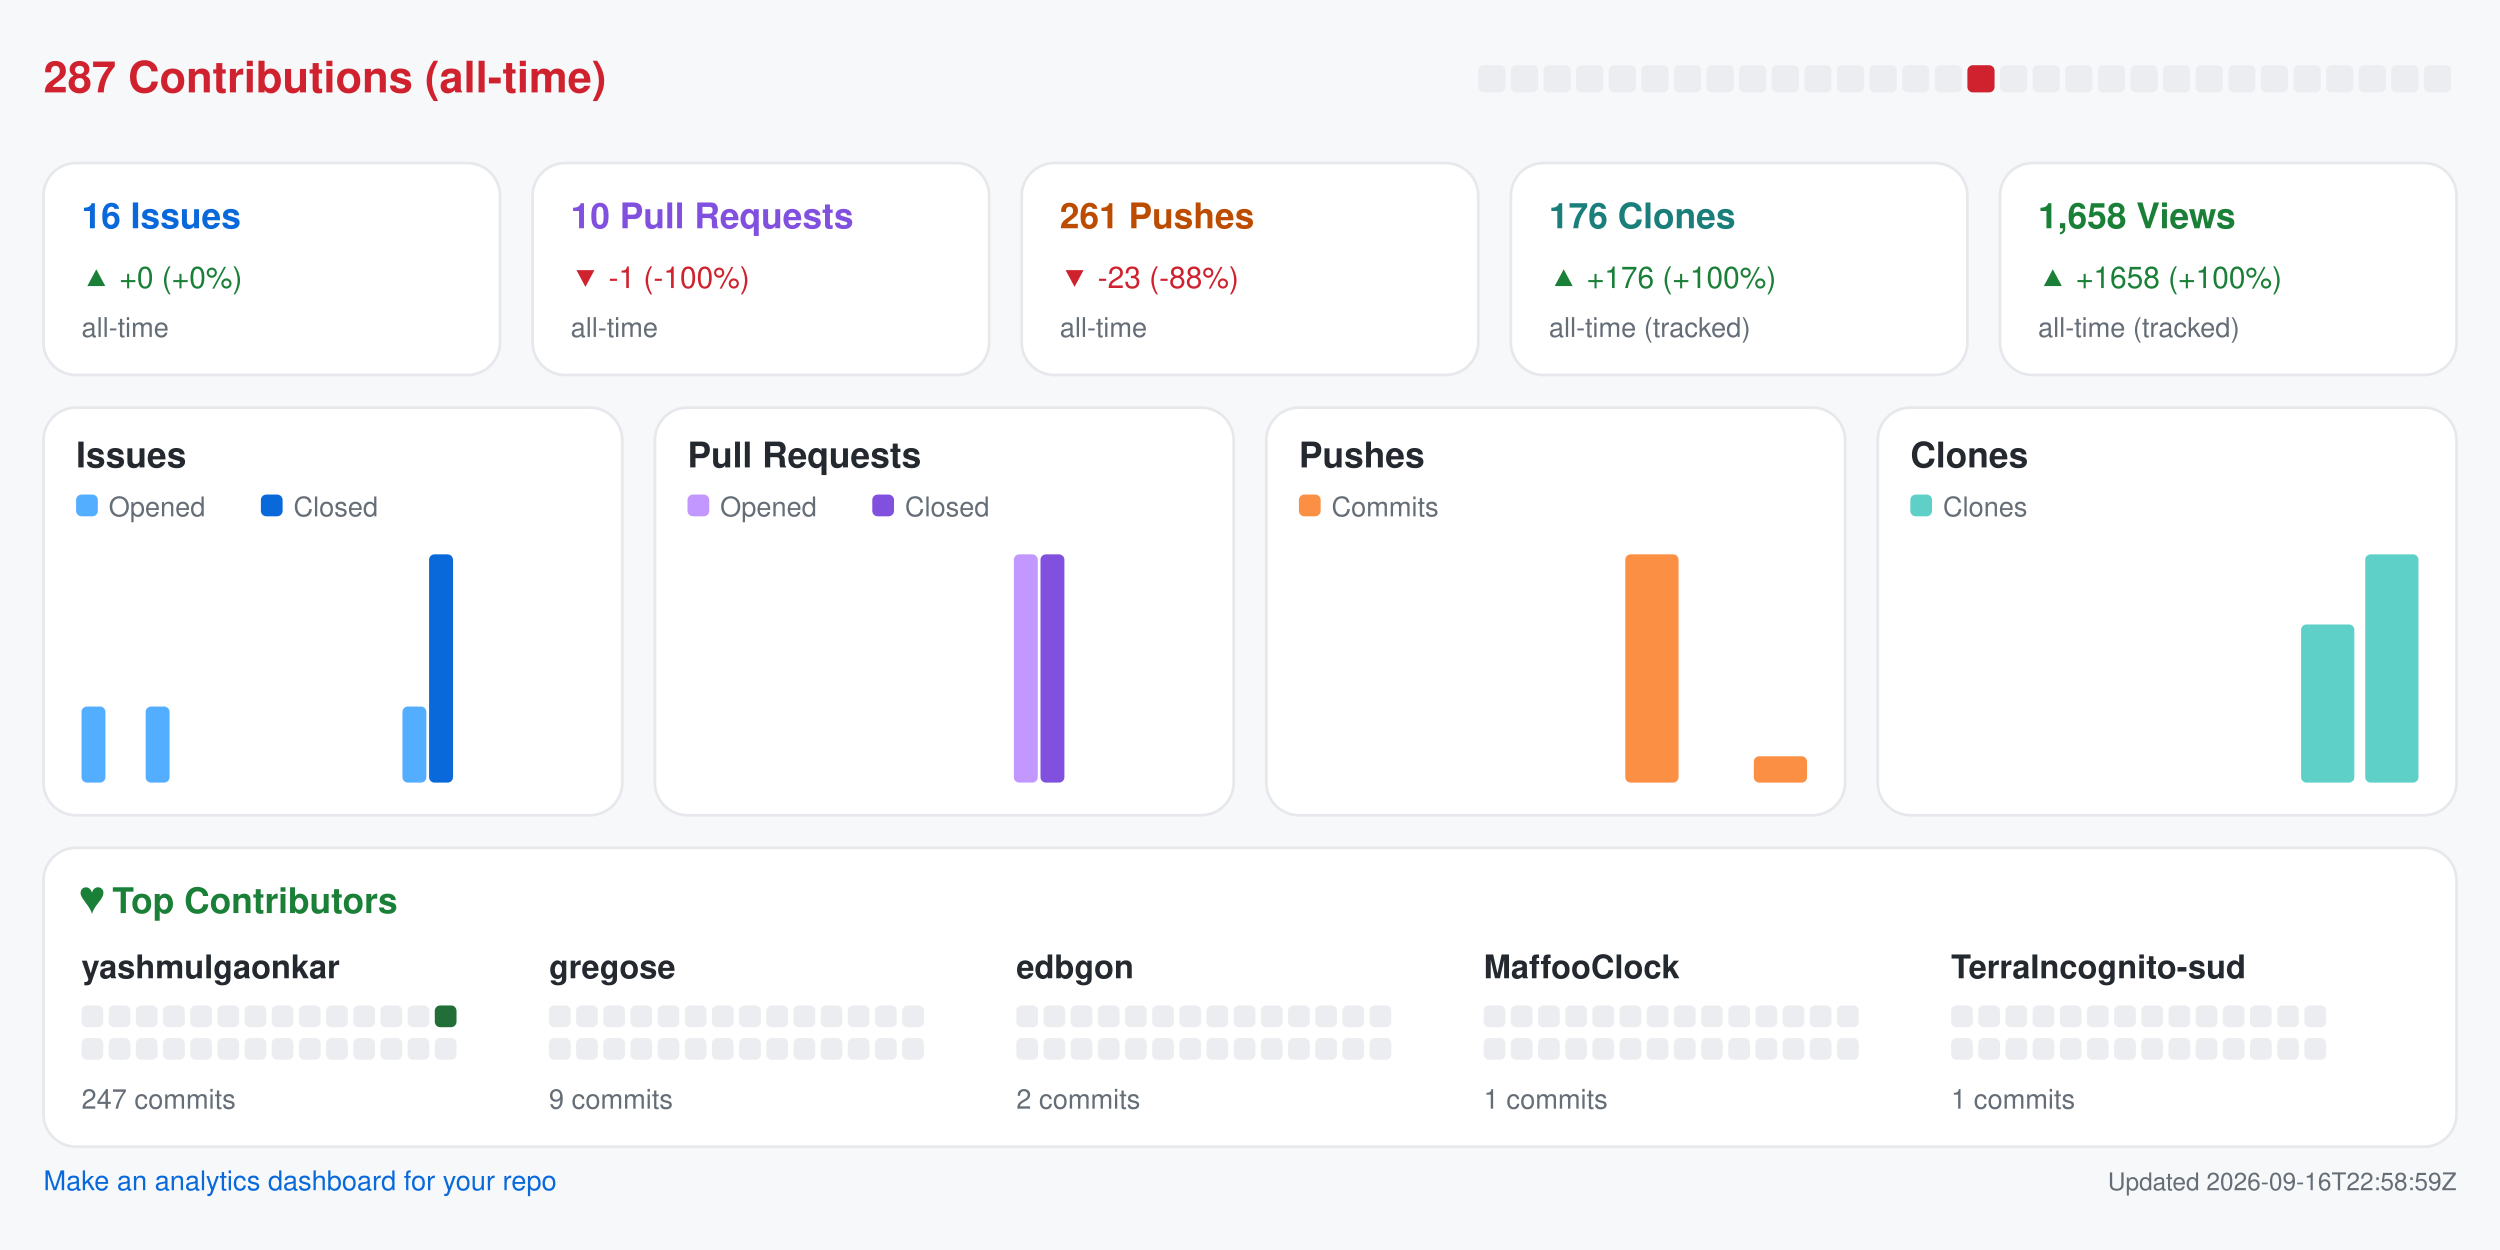
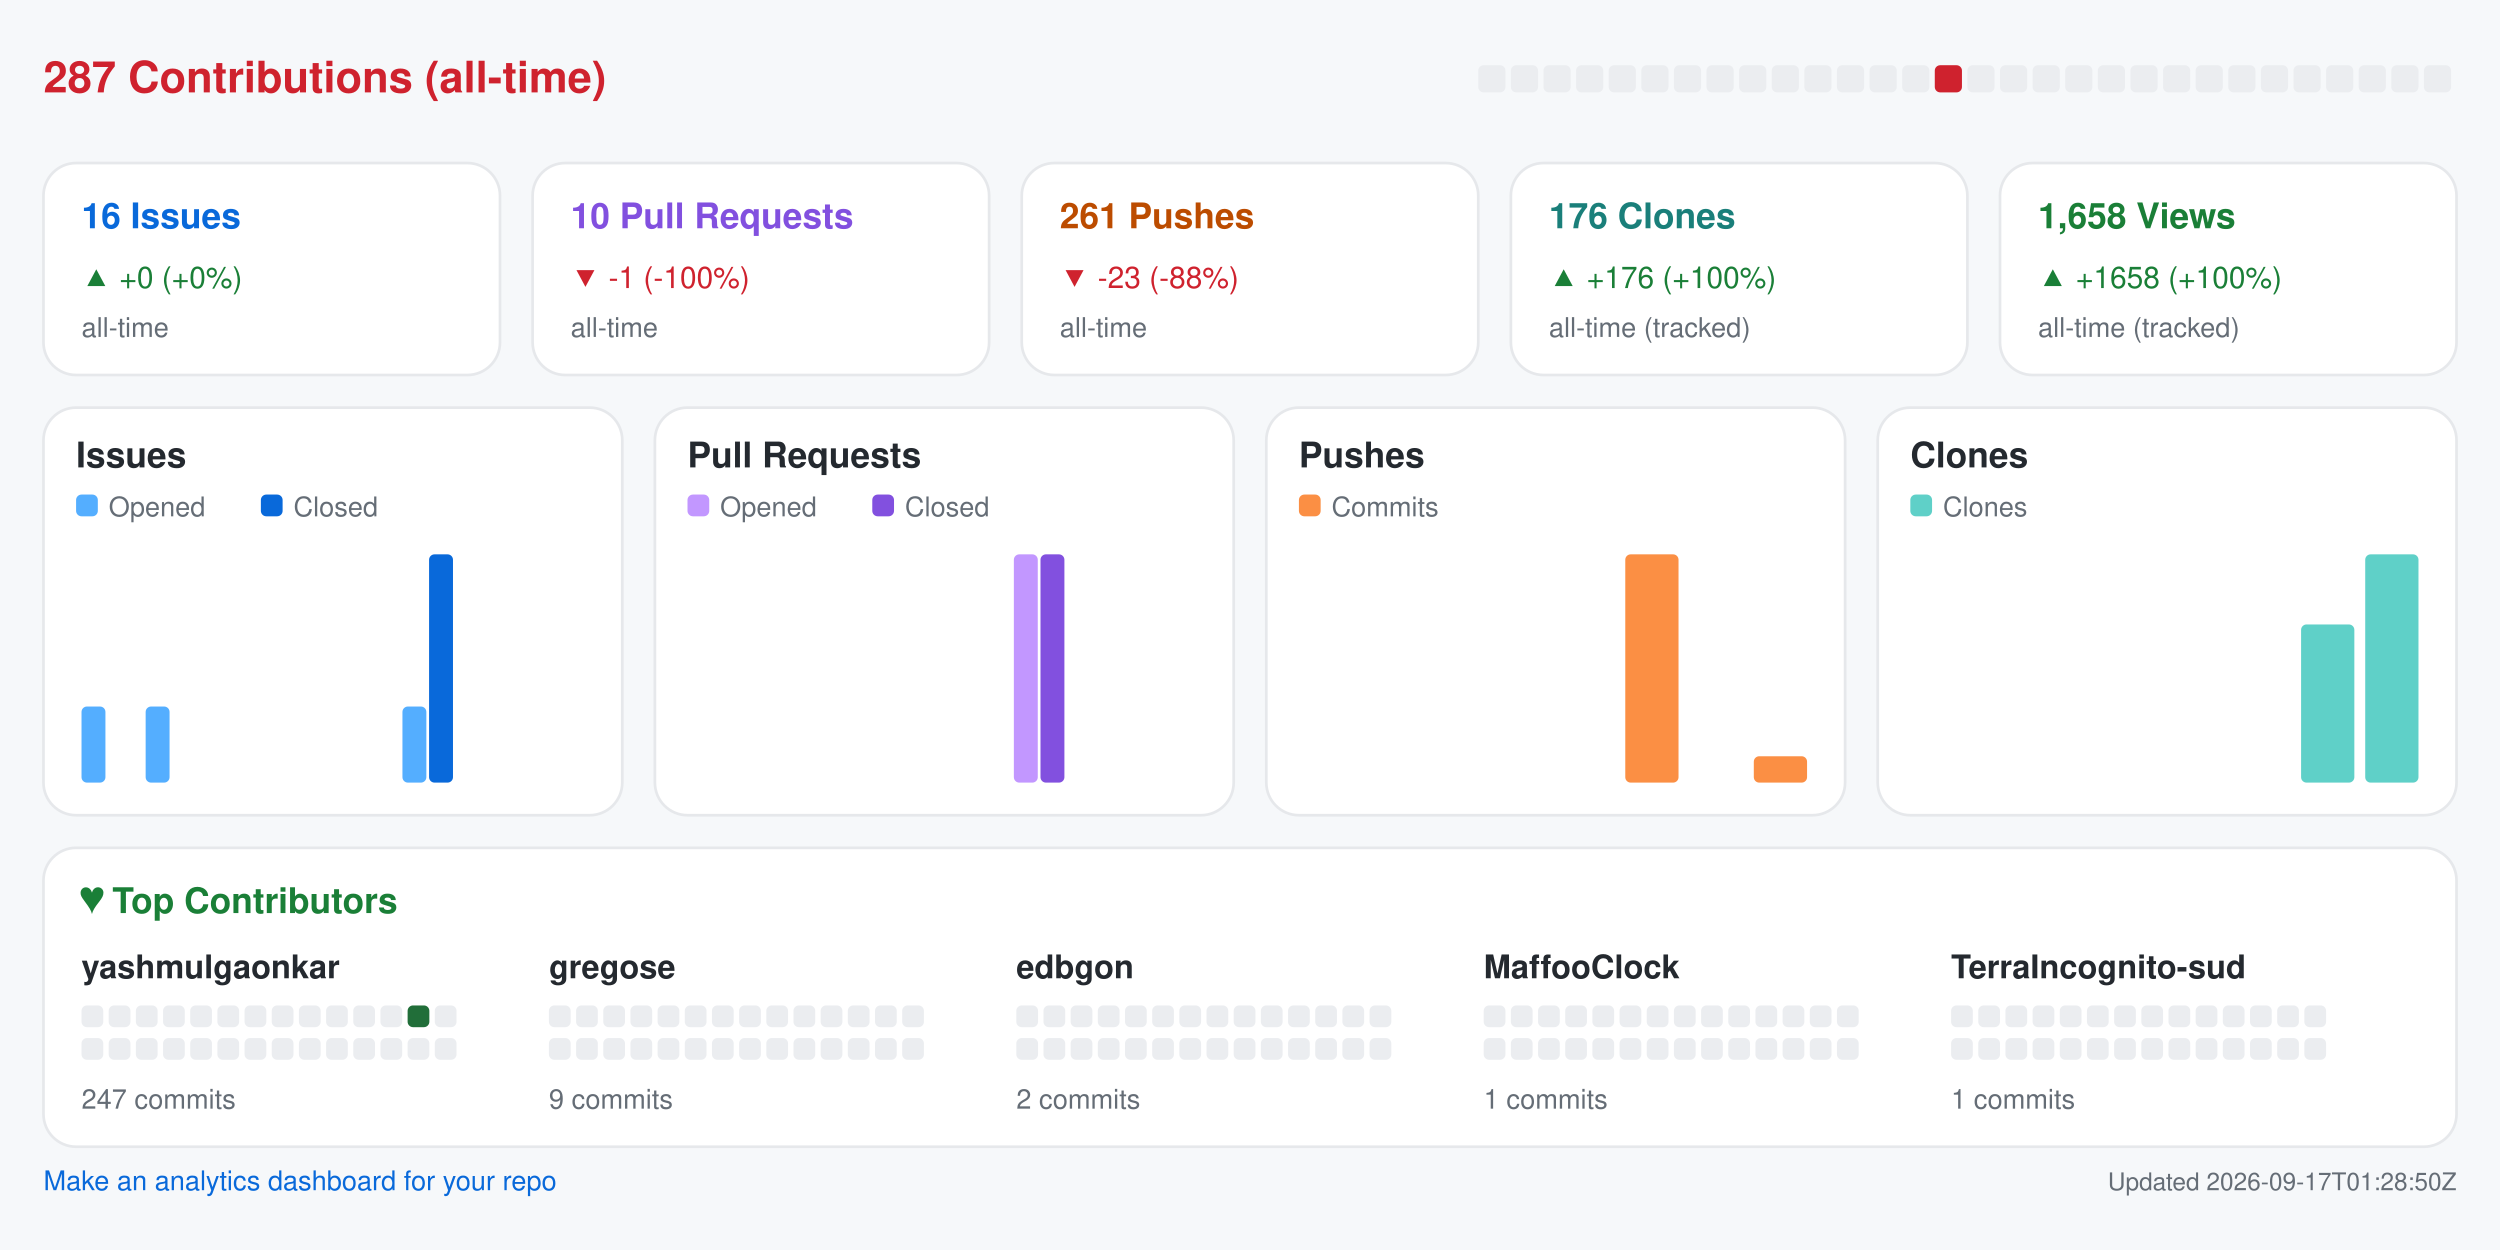
<svg xmlns="http://www.w3.org/2000/svg" width="920" height="460" viewBox="0 0 920 460" role="img" aria-label="Repository analytics for yashmulgaonkar/halo">
  <rect x="0.0" y="0.0" width="920.0" height="460.0" rx="0" fill="#f6f8fa" />
  <text x="16.0" y="34.0" fill="#cf222e" font-size="16" font-family="-apple-system,BlinkMacSystemFont,Segoe UI,Helvetica,Arial,sans-serif" font-weight="600" text-anchor="start">287 Contributions (all-time)</text>
  <rect x="544.0" y="24.0" width="10.0" height="10.0" rx="2" fill="#ebedf0" />
  <rect x="556.0" y="24.0" width="10.0" height="10.0" rx="2" fill="#ebedf0" />
  <rect x="568.0" y="24.0" width="10.0" height="10.0" rx="2" fill="#ebedf0" />
  <rect x="580.0" y="24.0" width="10.0" height="10.0" rx="2" fill="#ebedf0" />
  <rect x="592.0" y="24.0" width="10.0" height="10.0" rx="2" fill="#ebedf0" />
  <rect x="604.0" y="24.0" width="10.0" height="10.0" rx="2" fill="#ebedf0" />
  <rect x="616.0" y="24.0" width="10.0" height="10.0" rx="2" fill="#ebedf0" />
  <rect x="628.0" y="24.0" width="10.0" height="10.0" rx="2" fill="#ebedf0" />
  <rect x="640.0" y="24.0" width="10.0" height="10.0" rx="2" fill="#ebedf0" />
  <rect x="652.0" y="24.0" width="10.0" height="10.0" rx="2" fill="#ebedf0" />
  <rect x="664.0" y="24.0" width="10.0" height="10.0" rx="2" fill="#ebedf0" />
  <rect x="676.0" y="24.0" width="10.0" height="10.0" rx="2" fill="#ebedf0" />
  <rect x="688.0" y="24.0" width="10.0" height="10.0" rx="2" fill="#ebedf0" />
  <rect x="700.0" y="24.0" width="10.0" height="10.0" rx="2" fill="#ebedf0" />
-   <rect x="712.0" y="24.0" width="10.0" height="10.0" rx="2" fill="#ebedf0" />
-   <rect x="724.0" y="24.0" width="10.0" height="10.0" rx="2" fill="#cf222e" />
+   <rect x="712.0" y="24.0" width="10.0" height="10.0" rx="2" fill="#cf222e" />
+   <rect x="724.0" y="24.0" width="10.0" height="10.0" rx="2" fill="#ebedf0" />
  <rect x="736.0" y="24.0" width="10.0" height="10.0" rx="2" fill="#ebedf0" />
  <rect x="748.0" y="24.0" width="10.0" height="10.0" rx="2" fill="#ebedf0" />
  <rect x="760.0" y="24.0" width="10.0" height="10.0" rx="2" fill="#ebedf0" />
  <rect x="772.0" y="24.0" width="10.0" height="10.0" rx="2" fill="#ebedf0" />
  <rect x="784.0" y="24.0" width="10.0" height="10.0" rx="2" fill="#ebedf0" />
  <rect x="796.0" y="24.0" width="10.0" height="10.0" rx="2" fill="#ebedf0" />
  <rect x="808.0" y="24.0" width="10.0" height="10.0" rx="2" fill="#ebedf0" />
  <rect x="820.0" y="24.0" width="10.0" height="10.0" rx="2" fill="#ebedf0" />
  <rect x="832.0" y="24.0" width="10.0" height="10.0" rx="2" fill="#ebedf0" />
  <rect x="844.0" y="24.0" width="10.0" height="10.0" rx="2" fill="#ebedf0" />
  <rect x="856.0" y="24.0" width="10.0" height="10.0" rx="2" fill="#ebedf0" />
  <rect x="868.0" y="24.0" width="10.0" height="10.0" rx="2" fill="#ebedf0" />
  <rect x="880.0" y="24.0" width="10.0" height="10.0" rx="2" fill="#ebedf0" />
  <rect x="892.0" y="24.0" width="10.0" height="10.0" rx="2" fill="#ebedf0" />
  <rect x="16.0" y="60.0" width="168.0" height="78.0" rx="12" fill="#ffffff" stroke="#e6e8eb" />
  <text x="30.0" y="84.0" fill="#0969da" font-size="13" font-family="-apple-system,BlinkMacSystemFont,Segoe UI,Helvetica,Arial,sans-serif" font-weight="600" text-anchor="start">16 Issues</text>
  <text x="30.0" y="106.0" fill="#1a7f37" font-size="11" font-family="-apple-system,BlinkMacSystemFont,Segoe UI,Helvetica,Arial,sans-serif" font-weight="400" text-anchor="start">▲ +0 (+0%)</text>
  <text x="30.0" y="124.0" fill="#656d76" font-size="10" font-family="-apple-system,BlinkMacSystemFont,Segoe UI,Helvetica,Arial,sans-serif" font-weight="400" text-anchor="start">all-time</text>
  <rect x="196.0" y="60.0" width="168.0" height="78.0" rx="12" fill="#ffffff" stroke="#e6e8eb" />
  <text x="210.0" y="84.0" fill="#8250df" font-size="13" font-family="-apple-system,BlinkMacSystemFont,Segoe UI,Helvetica,Arial,sans-serif" font-weight="600" text-anchor="start">10 Pull Requests</text>
  <text x="210.0" y="106.0" fill="#cf222e" font-size="11" font-family="-apple-system,BlinkMacSystemFont,Segoe UI,Helvetica,Arial,sans-serif" font-weight="400" text-anchor="start">▼ -1 (-100%)</text>
  <text x="210.0" y="124.0" fill="#656d76" font-size="10" font-family="-apple-system,BlinkMacSystemFont,Segoe UI,Helvetica,Arial,sans-serif" font-weight="400" text-anchor="start">all-time</text>
  <rect x="376.0" y="60.0" width="168.0" height="78.0" rx="12" fill="#ffffff" stroke="#e6e8eb" />
  <text x="390.0" y="84.0" fill="#bc4c00" font-size="13" font-family="-apple-system,BlinkMacSystemFont,Segoe UI,Helvetica,Arial,sans-serif" font-weight="600" text-anchor="start">261 Pushes</text>
  <text x="390.0" y="106.0" fill="#cf222e" font-size="11" font-family="-apple-system,BlinkMacSystemFont,Segoe UI,Helvetica,Arial,sans-serif" font-weight="400" text-anchor="start">▼ -23 (-88%)</text>
  <text x="390.0" y="124.0" fill="#656d76" font-size="10" font-family="-apple-system,BlinkMacSystemFont,Segoe UI,Helvetica,Arial,sans-serif" font-weight="400" text-anchor="start">all-time</text>
  <rect x="556.0" y="60.0" width="168.0" height="78.0" rx="12" fill="#ffffff" stroke="#e6e8eb" />
  <text x="570.0" y="84.0" fill="#1a7f7a" font-size="13" font-family="-apple-system,BlinkMacSystemFont,Segoe UI,Helvetica,Arial,sans-serif" font-weight="600" text-anchor="start">176 Clones</text>
  <text x="570.0" y="106.0" fill="#1a7f37" font-size="11" font-family="-apple-system,BlinkMacSystemFont,Segoe UI,Helvetica,Arial,sans-serif" font-weight="400" text-anchor="start">▲ +176 (+100%)</text>
  <text x="570.0" y="124.0" fill="#656d76" font-size="10" font-family="-apple-system,BlinkMacSystemFont,Segoe UI,Helvetica,Arial,sans-serif" font-weight="400" text-anchor="start">all-time (tracked)</text>
  <rect x="736.0" y="60.0" width="168.0" height="78.0" rx="12" fill="#ffffff" stroke="#e6e8eb" />
  <text x="750.0" y="84.0" fill="#1a7f37" font-size="13" font-family="-apple-system,BlinkMacSystemFont,Segoe UI,Helvetica,Arial,sans-serif" font-weight="600" text-anchor="start">1,658 Views</text>
  <text x="750.0" y="106.0" fill="#1a7f37" font-size="11" font-family="-apple-system,BlinkMacSystemFont,Segoe UI,Helvetica,Arial,sans-serif" font-weight="400" text-anchor="start">▲ +1658 (+100%)</text>
  <text x="750.0" y="124.0" fill="#656d76" font-size="10" font-family="-apple-system,BlinkMacSystemFont,Segoe UI,Helvetica,Arial,sans-serif" font-weight="400" text-anchor="start">all-time (tracked)</text>
  <rect x="16.0" y="150.0" width="213.0" height="150.0" rx="12" fill="#ffffff" stroke="#e6e8eb" />
  <text x="28.0" y="172.0" fill="#24292f" font-size="13" font-family="-apple-system,BlinkMacSystemFont,Segoe UI,Helvetica,Arial,sans-serif" font-weight="600" text-anchor="start">Issues</text>
  <rect x="28.0" y="182.0" width="8.0" height="8.0" rx="2" fill="#54aeff" />
  <text x="40.0" y="190.0" fill="#656d76" font-size="10" font-family="-apple-system,BlinkMacSystemFont,Segoe UI,Helvetica,Arial,sans-serif" font-weight="400" text-anchor="start">Opened</text>
  <rect x="96.0" y="182.0" width="8.0" height="8.0" rx="2" fill="#0969da" />
  <text x="108.0" y="190.0" fill="#656d76" font-size="10" font-family="-apple-system,BlinkMacSystemFont,Segoe UI,Helvetica,Arial,sans-serif" font-weight="400" text-anchor="start">Closed</text>
  <rect x="30.0" y="260.0" width="8.8" height="28.0" rx="2" fill="#54aeff" />
  <rect x="39.8" y="288.0" width="8.8" height="0.0" rx="2" fill="#0969da" />
  <rect x="53.6" y="260.0" width="8.8" height="28.0" rx="2" fill="#54aeff" />
  <rect x="63.4" y="288.0" width="8.8" height="0.0" rx="2" fill="#0969da" />
  <rect x="77.2" y="288.0" width="8.8" height="0.0" rx="2" fill="#54aeff" />
  <rect x="87.1" y="288.0" width="8.8" height="0.0" rx="2" fill="#0969da" />
  <rect x="100.9" y="288.0" width="8.8" height="0.0" rx="2" fill="#54aeff" />
  <rect x="110.7" y="288.0" width="8.8" height="0.0" rx="2" fill="#0969da" />
  <rect x="124.5" y="288.0" width="8.8" height="0.0" rx="2" fill="#54aeff" />
  <rect x="134.3" y="288.0" width="8.8" height="0.0" rx="2" fill="#0969da" />
  <rect x="148.1" y="260.0" width="8.8" height="28.0" rx="2" fill="#54aeff" />
  <rect x="157.9" y="204.0" width="8.8" height="84.0" rx="2" fill="#0969da" />
  <rect x="171.8" y="288.0" width="8.8" height="0.0" rx="2" fill="#54aeff" />
  <rect x="181.6" y="288.0" width="8.8" height="0.0" rx="2" fill="#0969da" />
  <rect x="195.4" y="288.0" width="8.8" height="0.0" rx="2" fill="#54aeff" />
  <rect x="205.2" y="288.0" width="8.8" height="0.0" rx="2" fill="#0969da" />
  <rect x="241.0" y="150.0" width="213.0" height="150.0" rx="12" fill="#ffffff" stroke="#e6e8eb" />
  <text x="253.0" y="172.0" fill="#24292f" font-size="13" font-family="-apple-system,BlinkMacSystemFont,Segoe UI,Helvetica,Arial,sans-serif" font-weight="600" text-anchor="start">Pull Requests</text>
  <rect x="253.0" y="182.0" width="8.0" height="8.0" rx="2" fill="#c297ff" />
  <text x="265.0" y="190.0" fill="#656d76" font-size="10" font-family="-apple-system,BlinkMacSystemFont,Segoe UI,Helvetica,Arial,sans-serif" font-weight="400" text-anchor="start">Opened</text>
  <rect x="321.0" y="182.0" width="8.0" height="8.0" rx="2" fill="#8250df" />
  <text x="333.0" y="190.0" fill="#656d76" font-size="10" font-family="-apple-system,BlinkMacSystemFont,Segoe UI,Helvetica,Arial,sans-serif" font-weight="400" text-anchor="start">Closed</text>
  <rect x="255.0" y="288.0" width="8.8" height="0.0" rx="2" fill="#c297ff" />
  <rect x="264.8" y="288.0" width="8.8" height="0.0" rx="2" fill="#8250df" />
  <rect x="278.6" y="288.0" width="8.8" height="0.0" rx="2" fill="#c297ff" />
  <rect x="288.4" y="288.0" width="8.8" height="0.0" rx="2" fill="#8250df" />
  <rect x="302.2" y="288.0" width="8.8" height="0.0" rx="2" fill="#c297ff" />
  <rect x="312.1" y="288.0" width="8.8" height="0.0" rx="2" fill="#8250df" />
  <rect x="325.9" y="288.0" width="8.8" height="0.0" rx="2" fill="#c297ff" />
  <rect x="335.7" y="288.0" width="8.8" height="0.0" rx="2" fill="#8250df" />
  <rect x="349.5" y="288.0" width="8.8" height="0.0" rx="2" fill="#c297ff" />
  <rect x="359.3" y="288.0" width="8.8" height="0.0" rx="2" fill="#8250df" />
  <rect x="373.1" y="204.0" width="8.8" height="84.0" rx="2" fill="#c297ff" />
  <rect x="382.9" y="204.0" width="8.8" height="84.0" rx="2" fill="#8250df" />
  <rect x="396.8" y="288.0" width="8.8" height="0.0" rx="2" fill="#c297ff" />
  <rect x="406.6" y="288.0" width="8.8" height="0.0" rx="2" fill="#8250df" />
  <rect x="420.4" y="288.0" width="8.8" height="0.0" rx="2" fill="#c297ff" />
  <rect x="430.2" y="288.0" width="8.8" height="0.0" rx="2" fill="#8250df" />
  <rect x="466.0" y="150.0" width="213.0" height="150.0" rx="12" fill="#ffffff" stroke="#e6e8eb" />
  <text x="478.0" y="172.0" fill="#24292f" font-size="13" font-family="-apple-system,BlinkMacSystemFont,Segoe UI,Helvetica,Arial,sans-serif" font-weight="600" text-anchor="start">Pushes</text>
  <rect x="478.0" y="182.0" width="8.0" height="8.0" rx="2" fill="#fb8f44" />
  <text x="490.0" y="190.0" fill="#656d76" font-size="10" font-family="-apple-system,BlinkMacSystemFont,Segoe UI,Helvetica,Arial,sans-serif" font-weight="400" text-anchor="start">Commits</text>
  <rect x="480.0" y="288.0" width="19.6" height="0.0" rx="2" fill="#fb8f44" />
  <rect x="503.6" y="288.0" width="19.6" height="0.0" rx="2" fill="#fb8f44" />
  <rect x="527.2" y="288.0" width="19.6" height="0.0" rx="2" fill="#fb8f44" />
  <rect x="550.9" y="288.0" width="19.6" height="0.0" rx="2" fill="#fb8f44" />
  <rect x="574.5" y="288.0" width="19.6" height="0.0" rx="2" fill="#fb8f44" />
  <rect x="598.1" y="204.0" width="19.6" height="84.0" rx="2" fill="#fb8f44" />
  <rect x="621.8" y="288.0" width="19.6" height="0.0" rx="2" fill="#fb8f44" />
  <rect x="645.4" y="278.3" width="19.6" height="9.7" rx="2" fill="#fb8f44" />
  <rect x="691.0" y="150.0" width="213.0" height="150.0" rx="12" fill="#ffffff" stroke="#e6e8eb" />
  <text x="703.0" y="172.0" fill="#24292f" font-size="13" font-family="-apple-system,BlinkMacSystemFont,Segoe UI,Helvetica,Arial,sans-serif" font-weight="600" text-anchor="start">Clones</text>
  <rect x="703.0" y="182.0" width="8.0" height="8.0" rx="2" fill="#5fd0c8" />
  <text x="715.0" y="190.0" fill="#656d76" font-size="10" font-family="-apple-system,BlinkMacSystemFont,Segoe UI,Helvetica,Arial,sans-serif" font-weight="400" text-anchor="start">Clones</text>
  <rect x="705.0" y="288.0" width="19.6" height="0.0" rx="2" fill="#5fd0c8" />
  <rect x="728.6" y="288.0" width="19.6" height="0.0" rx="2" fill="#5fd0c8" />
  <rect x="752.2" y="288.0" width="19.6" height="0.0" rx="2" fill="#5fd0c8" />
  <rect x="775.9" y="288.0" width="19.6" height="0.0" rx="2" fill="#5fd0c8" />
  <rect x="799.5" y="288.0" width="19.6" height="0.0" rx="2" fill="#5fd0c8" />
  <rect x="823.1" y="288.0" width="19.6" height="0.0" rx="2" fill="#5fd0c8" />
  <rect x="846.8" y="229.8" width="19.6" height="58.2" rx="2" fill="#5fd0c8" />
  <rect x="870.4" y="204.0" width="19.6" height="84.0" rx="2" fill="#5fd0c8" />
  <rect x="16.0" y="312.0" width="888.0" height="110.0" rx="12" fill="#ffffff" stroke="#e6e8eb" />
  <text x="30.0" y="336.0" fill="#1a7f37" font-size="13" font-family="-apple-system,BlinkMacSystemFont,Segoe UI,Helvetica,Arial,sans-serif" font-weight="600" text-anchor="start">♥  Top Contributors</text>
  <text x="30.0" y="360.0" fill="#24292f" font-size="12" font-family="-apple-system,BlinkMacSystemFont,Segoe UI,Helvetica,Arial,sans-serif" font-weight="600" text-anchor="start">yashmulgaonkar</text>
  <rect x="30.0" y="370.0" width="8.0" height="8.0" rx="2" fill="#ebedf0" />
  <rect x="40.0" y="370.0" width="8.0" height="8.0" rx="2" fill="#ebedf0" />
  <rect x="50.0" y="370.0" width="8.0" height="8.0" rx="2" fill="#ebedf0" />
  <rect x="60.0" y="370.0" width="8.0" height="8.0" rx="2" fill="#ebedf0" />
  <rect x="70.0" y="370.0" width="8.0" height="8.0" rx="2" fill="#ebedf0" />
  <rect x="80.0" y="370.0" width="8.0" height="8.0" rx="2" fill="#ebedf0" />
  <rect x="90.0" y="370.0" width="8.0" height="8.0" rx="2" fill="#ebedf0" />
  <rect x="100.0" y="370.0" width="8.0" height="8.0" rx="2" fill="#ebedf0" />
  <rect x="110.0" y="370.0" width="8.0" height="8.0" rx="2" fill="#ebedf0" />
  <rect x="120.0" y="370.0" width="8.0" height="8.0" rx="2" fill="#ebedf0" />
  <rect x="130.0" y="370.0" width="8.0" height="8.0" rx="2" fill="#ebedf0" />
  <rect x="140.0" y="370.0" width="8.0" height="8.0" rx="2" fill="#ebedf0" />
-   <rect x="150.0" y="370.0" width="8.0" height="8.0" rx="2" fill="#ebedf0" />
-   <rect x="160.0" y="370.0" width="8.0" height="8.0" rx="2" fill="#216e39" />
+   <rect x="150.0" y="370.0" width="8.0" height="8.0" rx="2" fill="#216e39" />
+   <rect x="160.0" y="370.0" width="8.0" height="8.0" rx="2" fill="#ebedf0" />
  <rect x="30.0" y="382.0" width="8.0" height="8.0" rx="2" fill="#ebedf0" />
  <rect x="40.0" y="382.0" width="8.0" height="8.0" rx="2" fill="#ebedf0" />
  <rect x="50.0" y="382.0" width="8.0" height="8.0" rx="2" fill="#ebedf0" />
  <rect x="60.0" y="382.0" width="8.0" height="8.0" rx="2" fill="#ebedf0" />
  <rect x="70.0" y="382.0" width="8.0" height="8.0" rx="2" fill="#ebedf0" />
  <rect x="80.0" y="382.0" width="8.0" height="8.0" rx="2" fill="#ebedf0" />
  <rect x="90.0" y="382.0" width="8.0" height="8.0" rx="2" fill="#ebedf0" />
  <rect x="100.0" y="382.0" width="8.0" height="8.0" rx="2" fill="#ebedf0" />
  <rect x="110.0" y="382.0" width="8.0" height="8.0" rx="2" fill="#ebedf0" />
  <rect x="120.0" y="382.0" width="8.0" height="8.0" rx="2" fill="#ebedf0" />
  <rect x="130.0" y="382.0" width="8.0" height="8.0" rx="2" fill="#ebedf0" />
  <rect x="140.0" y="382.0" width="8.0" height="8.0" rx="2" fill="#ebedf0" />
  <rect x="150.0" y="382.0" width="8.0" height="8.0" rx="2" fill="#ebedf0" />
  <rect x="160.0" y="382.0" width="8.0" height="8.0" rx="2" fill="#ebedf0" />
  <text x="30.0" y="408.0" fill="#656d76" font-size="10" font-family="-apple-system,BlinkMacSystemFont,Segoe UI,Helvetica,Arial,sans-serif" font-weight="400" text-anchor="start">247 commits</text>
  <text x="202.0" y="360.0" fill="#24292f" font-size="12" font-family="-apple-system,BlinkMacSystemFont,Segoe UI,Helvetica,Arial,sans-serif" font-weight="600" text-anchor="start">gregose</text>
  <rect x="202.0" y="370.0" width="8.0" height="8.0" rx="2" fill="#ebedf0" />
  <rect x="212.0" y="370.0" width="8.0" height="8.0" rx="2" fill="#ebedf0" />
  <rect x="222.0" y="370.0" width="8.0" height="8.0" rx="2" fill="#ebedf0" />
  <rect x="232.0" y="370.0" width="8.0" height="8.0" rx="2" fill="#ebedf0" />
  <rect x="242.0" y="370.0" width="8.0" height="8.0" rx="2" fill="#ebedf0" />
  <rect x="252.0" y="370.0" width="8.0" height="8.0" rx="2" fill="#ebedf0" />
  <rect x="262.0" y="370.0" width="8.0" height="8.0" rx="2" fill="#ebedf0" />
  <rect x="272.0" y="370.0" width="8.0" height="8.0" rx="2" fill="#ebedf0" />
  <rect x="282.0" y="370.0" width="8.0" height="8.0" rx="2" fill="#ebedf0" />
  <rect x="292.0" y="370.0" width="8.0" height="8.0" rx="2" fill="#ebedf0" />
  <rect x="302.0" y="370.0" width="8.0" height="8.0" rx="2" fill="#ebedf0" />
  <rect x="312.0" y="370.0" width="8.0" height="8.0" rx="2" fill="#ebedf0" />
  <rect x="322.0" y="370.0" width="8.0" height="8.0" rx="2" fill="#ebedf0" />
  <rect x="332.0" y="370.0" width="8.0" height="8.0" rx="2" fill="#ebedf0" />
  <rect x="202.0" y="382.0" width="8.0" height="8.0" rx="2" fill="#ebedf0" />
  <rect x="212.0" y="382.0" width="8.0" height="8.0" rx="2" fill="#ebedf0" />
  <rect x="222.0" y="382.0" width="8.0" height="8.0" rx="2" fill="#ebedf0" />
  <rect x="232.0" y="382.0" width="8.0" height="8.0" rx="2" fill="#ebedf0" />
  <rect x="242.0" y="382.0" width="8.0" height="8.0" rx="2" fill="#ebedf0" />
  <rect x="252.0" y="382.0" width="8.0" height="8.0" rx="2" fill="#ebedf0" />
  <rect x="262.0" y="382.0" width="8.0" height="8.0" rx="2" fill="#ebedf0" />
  <rect x="272.0" y="382.0" width="8.0" height="8.0" rx="2" fill="#ebedf0" />
  <rect x="282.0" y="382.0" width="8.0" height="8.0" rx="2" fill="#ebedf0" />
  <rect x="292.0" y="382.0" width="8.0" height="8.0" rx="2" fill="#ebedf0" />
  <rect x="302.0" y="382.0" width="8.0" height="8.0" rx="2" fill="#ebedf0" />
  <rect x="312.0" y="382.0" width="8.0" height="8.0" rx="2" fill="#ebedf0" />
  <rect x="322.0" y="382.0" width="8.0" height="8.0" rx="2" fill="#ebedf0" />
  <rect x="332.0" y="382.0" width="8.0" height="8.0" rx="2" fill="#ebedf0" />
  <text x="202.0" y="408.0" fill="#656d76" font-size="10" font-family="-apple-system,BlinkMacSystemFont,Segoe UI,Helvetica,Arial,sans-serif" font-weight="400" text-anchor="start">9 commits</text>
  <text x="374.0" y="360.0" fill="#24292f" font-size="12" font-family="-apple-system,BlinkMacSystemFont,Segoe UI,Helvetica,Arial,sans-serif" font-weight="600" text-anchor="start">edbgon</text>
  <rect x="374.0" y="370.0" width="8.0" height="8.0" rx="2" fill="#ebedf0" />
  <rect x="384.0" y="370.0" width="8.0" height="8.0" rx="2" fill="#ebedf0" />
  <rect x="394.0" y="370.0" width="8.0" height="8.0" rx="2" fill="#ebedf0" />
  <rect x="404.0" y="370.0" width="8.0" height="8.0" rx="2" fill="#ebedf0" />
  <rect x="414.0" y="370.0" width="8.0" height="8.0" rx="2" fill="#ebedf0" />
  <rect x="424.0" y="370.0" width="8.0" height="8.0" rx="2" fill="#ebedf0" />
  <rect x="434.0" y="370.0" width="8.0" height="8.0" rx="2" fill="#ebedf0" />
  <rect x="444.0" y="370.0" width="8.0" height="8.0" rx="2" fill="#ebedf0" />
  <rect x="454.0" y="370.0" width="8.0" height="8.0" rx="2" fill="#ebedf0" />
  <rect x="464.0" y="370.0" width="8.0" height="8.0" rx="2" fill="#ebedf0" />
  <rect x="474.0" y="370.0" width="8.0" height="8.0" rx="2" fill="#ebedf0" />
  <rect x="484.0" y="370.0" width="8.0" height="8.0" rx="2" fill="#ebedf0" />
  <rect x="494.0" y="370.0" width="8.0" height="8.0" rx="2" fill="#ebedf0" />
  <rect x="504.0" y="370.0" width="8.0" height="8.0" rx="2" fill="#ebedf0" />
  <rect x="374.0" y="382.0" width="8.0" height="8.0" rx="2" fill="#ebedf0" />
  <rect x="384.0" y="382.0" width="8.0" height="8.0" rx="2" fill="#ebedf0" />
  <rect x="394.0" y="382.0" width="8.0" height="8.0" rx="2" fill="#ebedf0" />
  <rect x="404.0" y="382.0" width="8.0" height="8.0" rx="2" fill="#ebedf0" />
  <rect x="414.0" y="382.0" width="8.0" height="8.0" rx="2" fill="#ebedf0" />
  <rect x="424.0" y="382.0" width="8.0" height="8.0" rx="2" fill="#ebedf0" />
  <rect x="434.0" y="382.0" width="8.0" height="8.0" rx="2" fill="#ebedf0" />
  <rect x="444.0" y="382.0" width="8.0" height="8.0" rx="2" fill="#ebedf0" />
  <rect x="454.0" y="382.0" width="8.0" height="8.0" rx="2" fill="#ebedf0" />
  <rect x="464.0" y="382.0" width="8.0" height="8.0" rx="2" fill="#ebedf0" />
  <rect x="474.0" y="382.0" width="8.0" height="8.0" rx="2" fill="#ebedf0" />
  <rect x="484.0" y="382.0" width="8.0" height="8.0" rx="2" fill="#ebedf0" />
  <rect x="494.0" y="382.0" width="8.0" height="8.0" rx="2" fill="#ebedf0" />
  <rect x="504.0" y="382.0" width="8.0" height="8.0" rx="2" fill="#ebedf0" />
  <text x="374.0" y="408.0" fill="#656d76" font-size="10" font-family="-apple-system,BlinkMacSystemFont,Segoe UI,Helvetica,Arial,sans-serif" font-weight="400" text-anchor="start">2 commits</text>
  <text x="546.0" y="360.0" fill="#24292f" font-size="12" font-family="-apple-system,BlinkMacSystemFont,Segoe UI,Helvetica,Arial,sans-serif" font-weight="600" text-anchor="start">MaffooClock</text>
  <rect x="546.0" y="370.0" width="8.0" height="8.0" rx="2" fill="#ebedf0" />
  <rect x="556.0" y="370.0" width="8.0" height="8.0" rx="2" fill="#ebedf0" />
  <rect x="566.0" y="370.0" width="8.0" height="8.0" rx="2" fill="#ebedf0" />
  <rect x="576.0" y="370.0" width="8.0" height="8.0" rx="2" fill="#ebedf0" />
  <rect x="586.0" y="370.0" width="8.0" height="8.0" rx="2" fill="#ebedf0" />
  <rect x="596.0" y="370.0" width="8.0" height="8.0" rx="2" fill="#ebedf0" />
  <rect x="606.0" y="370.0" width="8.0" height="8.0" rx="2" fill="#ebedf0" />
  <rect x="616.0" y="370.0" width="8.0" height="8.0" rx="2" fill="#ebedf0" />
  <rect x="626.0" y="370.0" width="8.0" height="8.0" rx="2" fill="#ebedf0" />
  <rect x="636.0" y="370.0" width="8.0" height="8.0" rx="2" fill="#ebedf0" />
  <rect x="646.0" y="370.0" width="8.0" height="8.0" rx="2" fill="#ebedf0" />
  <rect x="656.0" y="370.0" width="8.0" height="8.0" rx="2" fill="#ebedf0" />
  <rect x="666.0" y="370.0" width="8.0" height="8.0" rx="2" fill="#ebedf0" />
  <rect x="676.0" y="370.0" width="8.0" height="8.0" rx="2" fill="#ebedf0" />
  <rect x="546.0" y="382.0" width="8.0" height="8.0" rx="2" fill="#ebedf0" />
  <rect x="556.0" y="382.0" width="8.0" height="8.0" rx="2" fill="#ebedf0" />
  <rect x="566.0" y="382.0" width="8.0" height="8.0" rx="2" fill="#ebedf0" />
  <rect x="576.0" y="382.0" width="8.0" height="8.0" rx="2" fill="#ebedf0" />
  <rect x="586.0" y="382.0" width="8.0" height="8.0" rx="2" fill="#ebedf0" />
  <rect x="596.0" y="382.0" width="8.0" height="8.0" rx="2" fill="#ebedf0" />
  <rect x="606.0" y="382.0" width="8.0" height="8.0" rx="2" fill="#ebedf0" />
  <rect x="616.0" y="382.0" width="8.0" height="8.0" rx="2" fill="#ebedf0" />
  <rect x="626.0" y="382.0" width="8.0" height="8.0" rx="2" fill="#ebedf0" />
  <rect x="636.0" y="382.0" width="8.0" height="8.0" rx="2" fill="#ebedf0" />
  <rect x="646.0" y="382.0" width="8.0" height="8.0" rx="2" fill="#ebedf0" />
  <rect x="656.0" y="382.0" width="8.0" height="8.0" rx="2" fill="#ebedf0" />
  <rect x="666.0" y="382.0" width="8.0" height="8.0" rx="2" fill="#ebedf0" />
  <rect x="676.0" y="382.0" width="8.0" height="8.0" rx="2" fill="#ebedf0" />
  <text x="546.0" y="408.0" fill="#656d76" font-size="10" font-family="-apple-system,BlinkMacSystemFont,Segoe UI,Helvetica,Arial,sans-serif" font-weight="400" text-anchor="start">1 commits</text>
  <text x="718.0" y="360.0" fill="#24292f" font-size="12" font-family="-apple-system,BlinkMacSystemFont,Segoe UI,Helvetica,Arial,sans-serif" font-weight="600" text-anchor="start">TerraIncognito-sud</text>
  <rect x="718.0" y="370.0" width="8.0" height="8.0" rx="2" fill="#ebedf0" />
  <rect x="728.0" y="370.0" width="8.0" height="8.0" rx="2" fill="#ebedf0" />
  <rect x="738.0" y="370.0" width="8.0" height="8.0" rx="2" fill="#ebedf0" />
  <rect x="748.0" y="370.0" width="8.0" height="8.0" rx="2" fill="#ebedf0" />
  <rect x="758.0" y="370.0" width="8.0" height="8.0" rx="2" fill="#ebedf0" />
  <rect x="768.0" y="370.0" width="8.0" height="8.0" rx="2" fill="#ebedf0" />
  <rect x="778.0" y="370.0" width="8.0" height="8.0" rx="2" fill="#ebedf0" />
  <rect x="788.0" y="370.0" width="8.0" height="8.0" rx="2" fill="#ebedf0" />
  <rect x="798.0" y="370.0" width="8.0" height="8.0" rx="2" fill="#ebedf0" />
  <rect x="808.0" y="370.0" width="8.0" height="8.0" rx="2" fill="#ebedf0" />
  <rect x="818.0" y="370.0" width="8.0" height="8.0" rx="2" fill="#ebedf0" />
  <rect x="828.0" y="370.0" width="8.0" height="8.0" rx="2" fill="#ebedf0" />
  <rect x="838.0" y="370.0" width="8.0" height="8.0" rx="2" fill="#ebedf0" />
  <rect x="848.0" y="370.0" width="8.0" height="8.0" rx="2" fill="#ebedf0" />
  <rect x="718.0" y="382.0" width="8.0" height="8.0" rx="2" fill="#ebedf0" />
  <rect x="728.0" y="382.0" width="8.0" height="8.0" rx="2" fill="#ebedf0" />
  <rect x="738.0" y="382.0" width="8.0" height="8.0" rx="2" fill="#ebedf0" />
  <rect x="748.0" y="382.0" width="8.0" height="8.0" rx="2" fill="#ebedf0" />
  <rect x="758.0" y="382.0" width="8.0" height="8.0" rx="2" fill="#ebedf0" />
  <rect x="768.0" y="382.0" width="8.0" height="8.0" rx="2" fill="#ebedf0" />
  <rect x="778.0" y="382.0" width="8.0" height="8.0" rx="2" fill="#ebedf0" />
  <rect x="788.0" y="382.0" width="8.0" height="8.0" rx="2" fill="#ebedf0" />
  <rect x="798.0" y="382.0" width="8.0" height="8.0" rx="2" fill="#ebedf0" />
  <rect x="808.0" y="382.0" width="8.0" height="8.0" rx="2" fill="#ebedf0" />
  <rect x="818.0" y="382.0" width="8.0" height="8.0" rx="2" fill="#ebedf0" />
  <rect x="828.0" y="382.0" width="8.0" height="8.0" rx="2" fill="#ebedf0" />
  <rect x="838.0" y="382.0" width="8.0" height="8.0" rx="2" fill="#ebedf0" />
  <rect x="848.0" y="382.0" width="8.0" height="8.0" rx="2" fill="#ebedf0" />
  <text x="718.0" y="408.0" fill="#656d76" font-size="10" font-family="-apple-system,BlinkMacSystemFont,Segoe UI,Helvetica,Arial,sans-serif" font-weight="400" text-anchor="start">1 commits</text>
  <a href="https://github.com/yashmulgaonkar/repo-analytics" target="_blank" rel="noopener noreferrer">
    <text x="16.0" y="438.0" fill="#0969da" font-size="10" font-family="-apple-system,BlinkMacSystemFont,Segoe UI,Helvetica,Arial,sans-serif" font-weight="400" text-anchor="start">Make an analytics dashboard for your repo</text>
  </a>
-   <text x="904.0" y="438.0" fill="#656d76" font-size="9" font-family="-apple-system,BlinkMacSystemFont,Segoe UI,Helvetica,Arial,sans-serif" font-weight="400" text-anchor="end">Updated 2026-09-16T22:58:59Z</text>
+   <text x="904.0" y="438.0" fill="#656d76" font-size="9" font-family="-apple-system,BlinkMacSystemFont,Segoe UI,Helvetica,Arial,sans-serif" font-weight="400" text-anchor="end">Updated 2026-09-17T01:28:50Z</text>
</svg>
